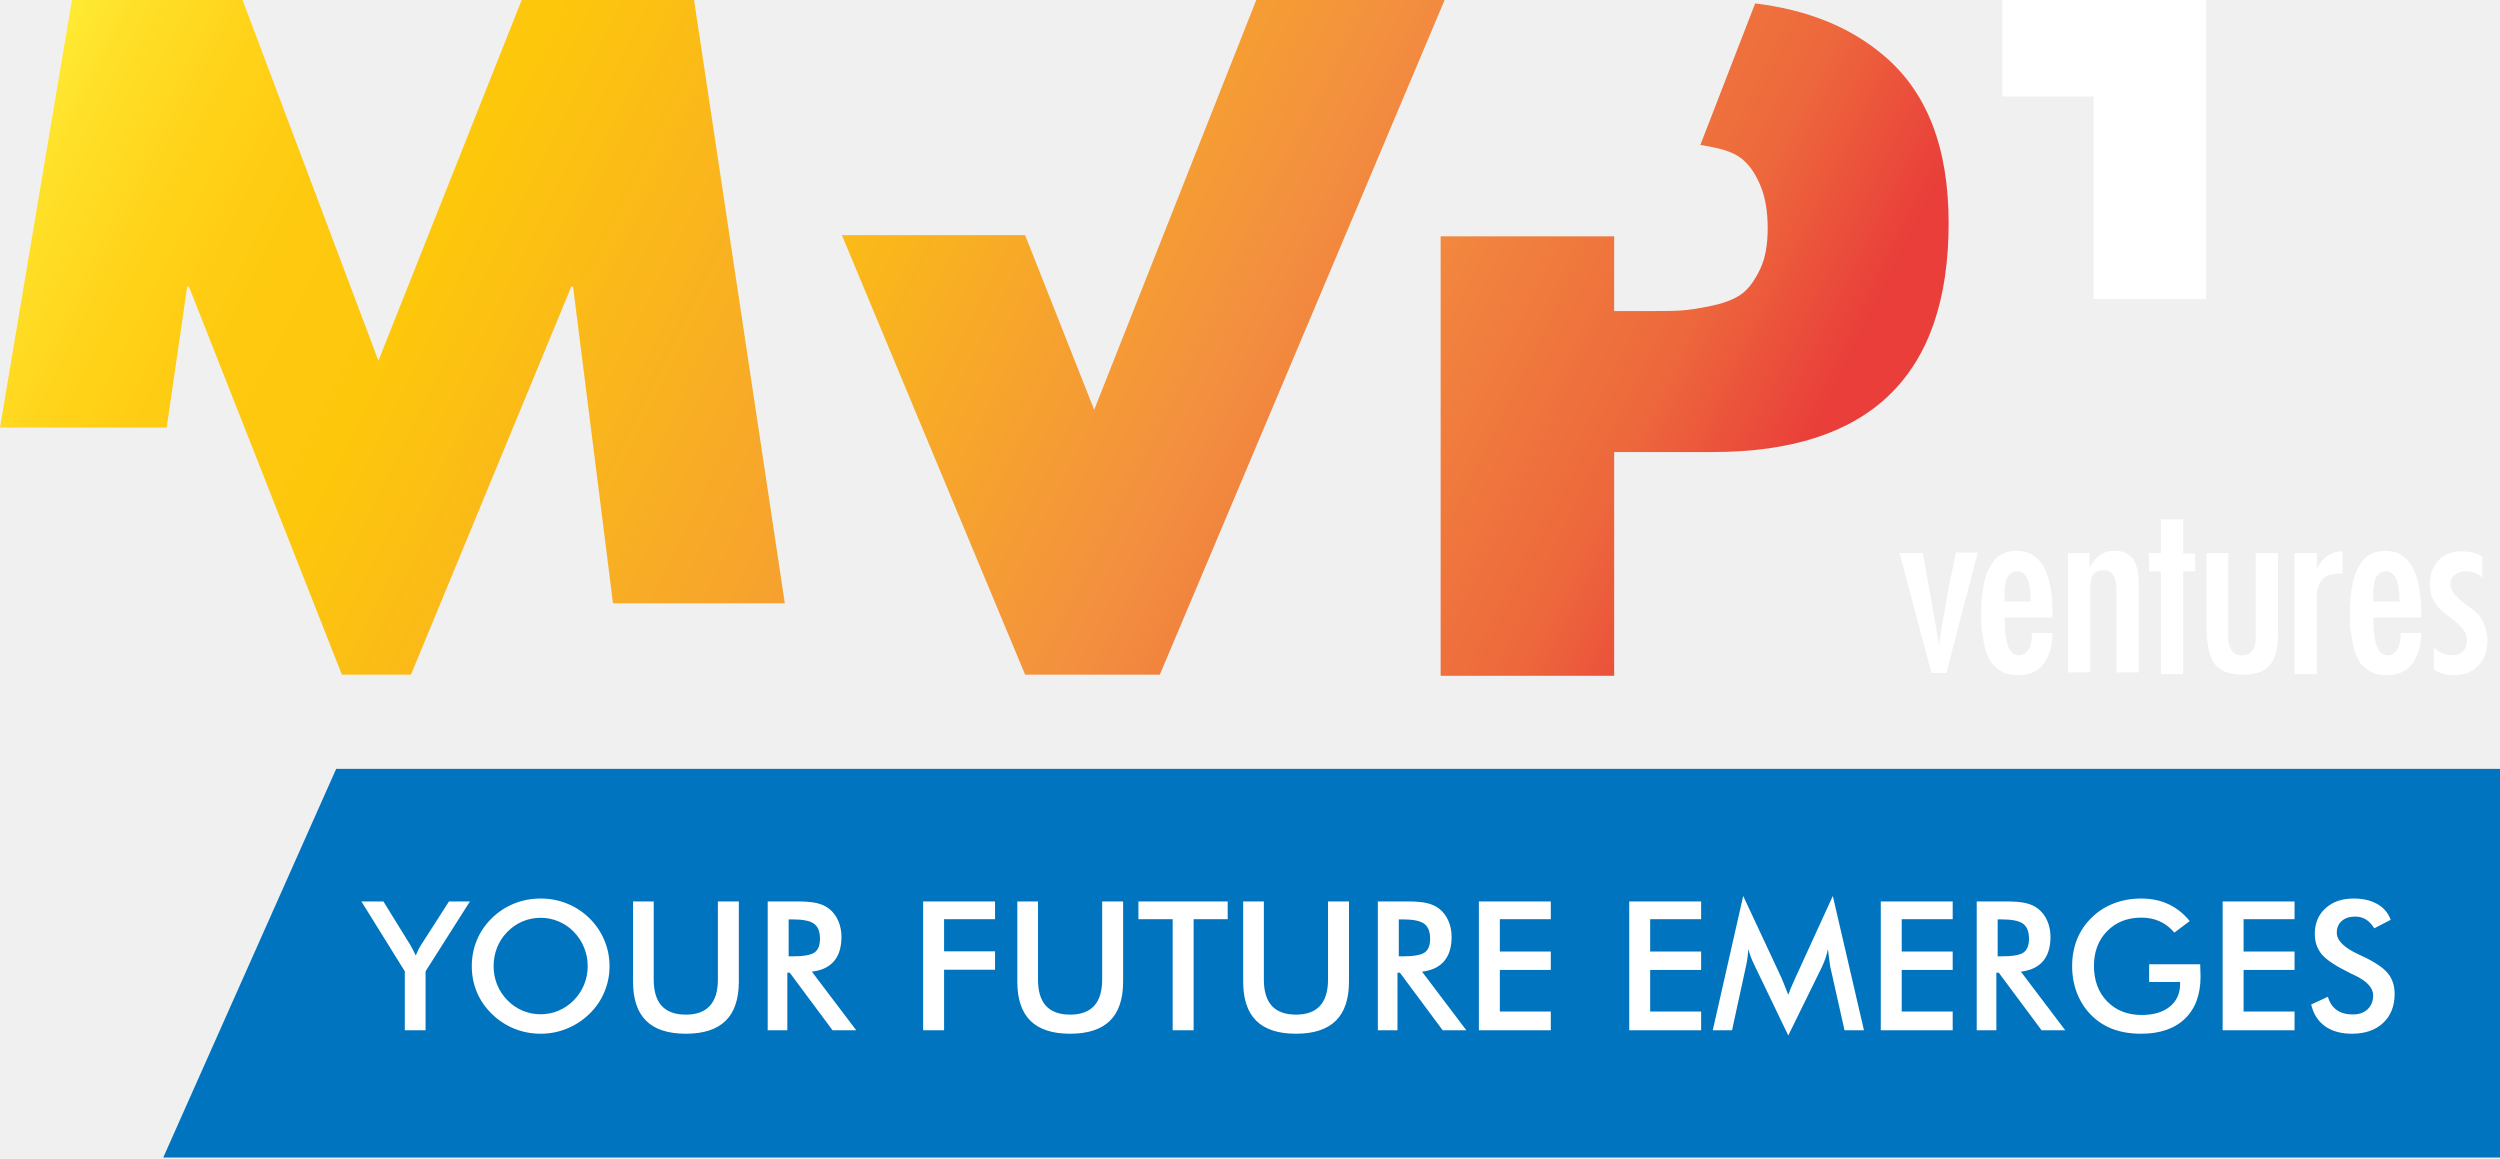
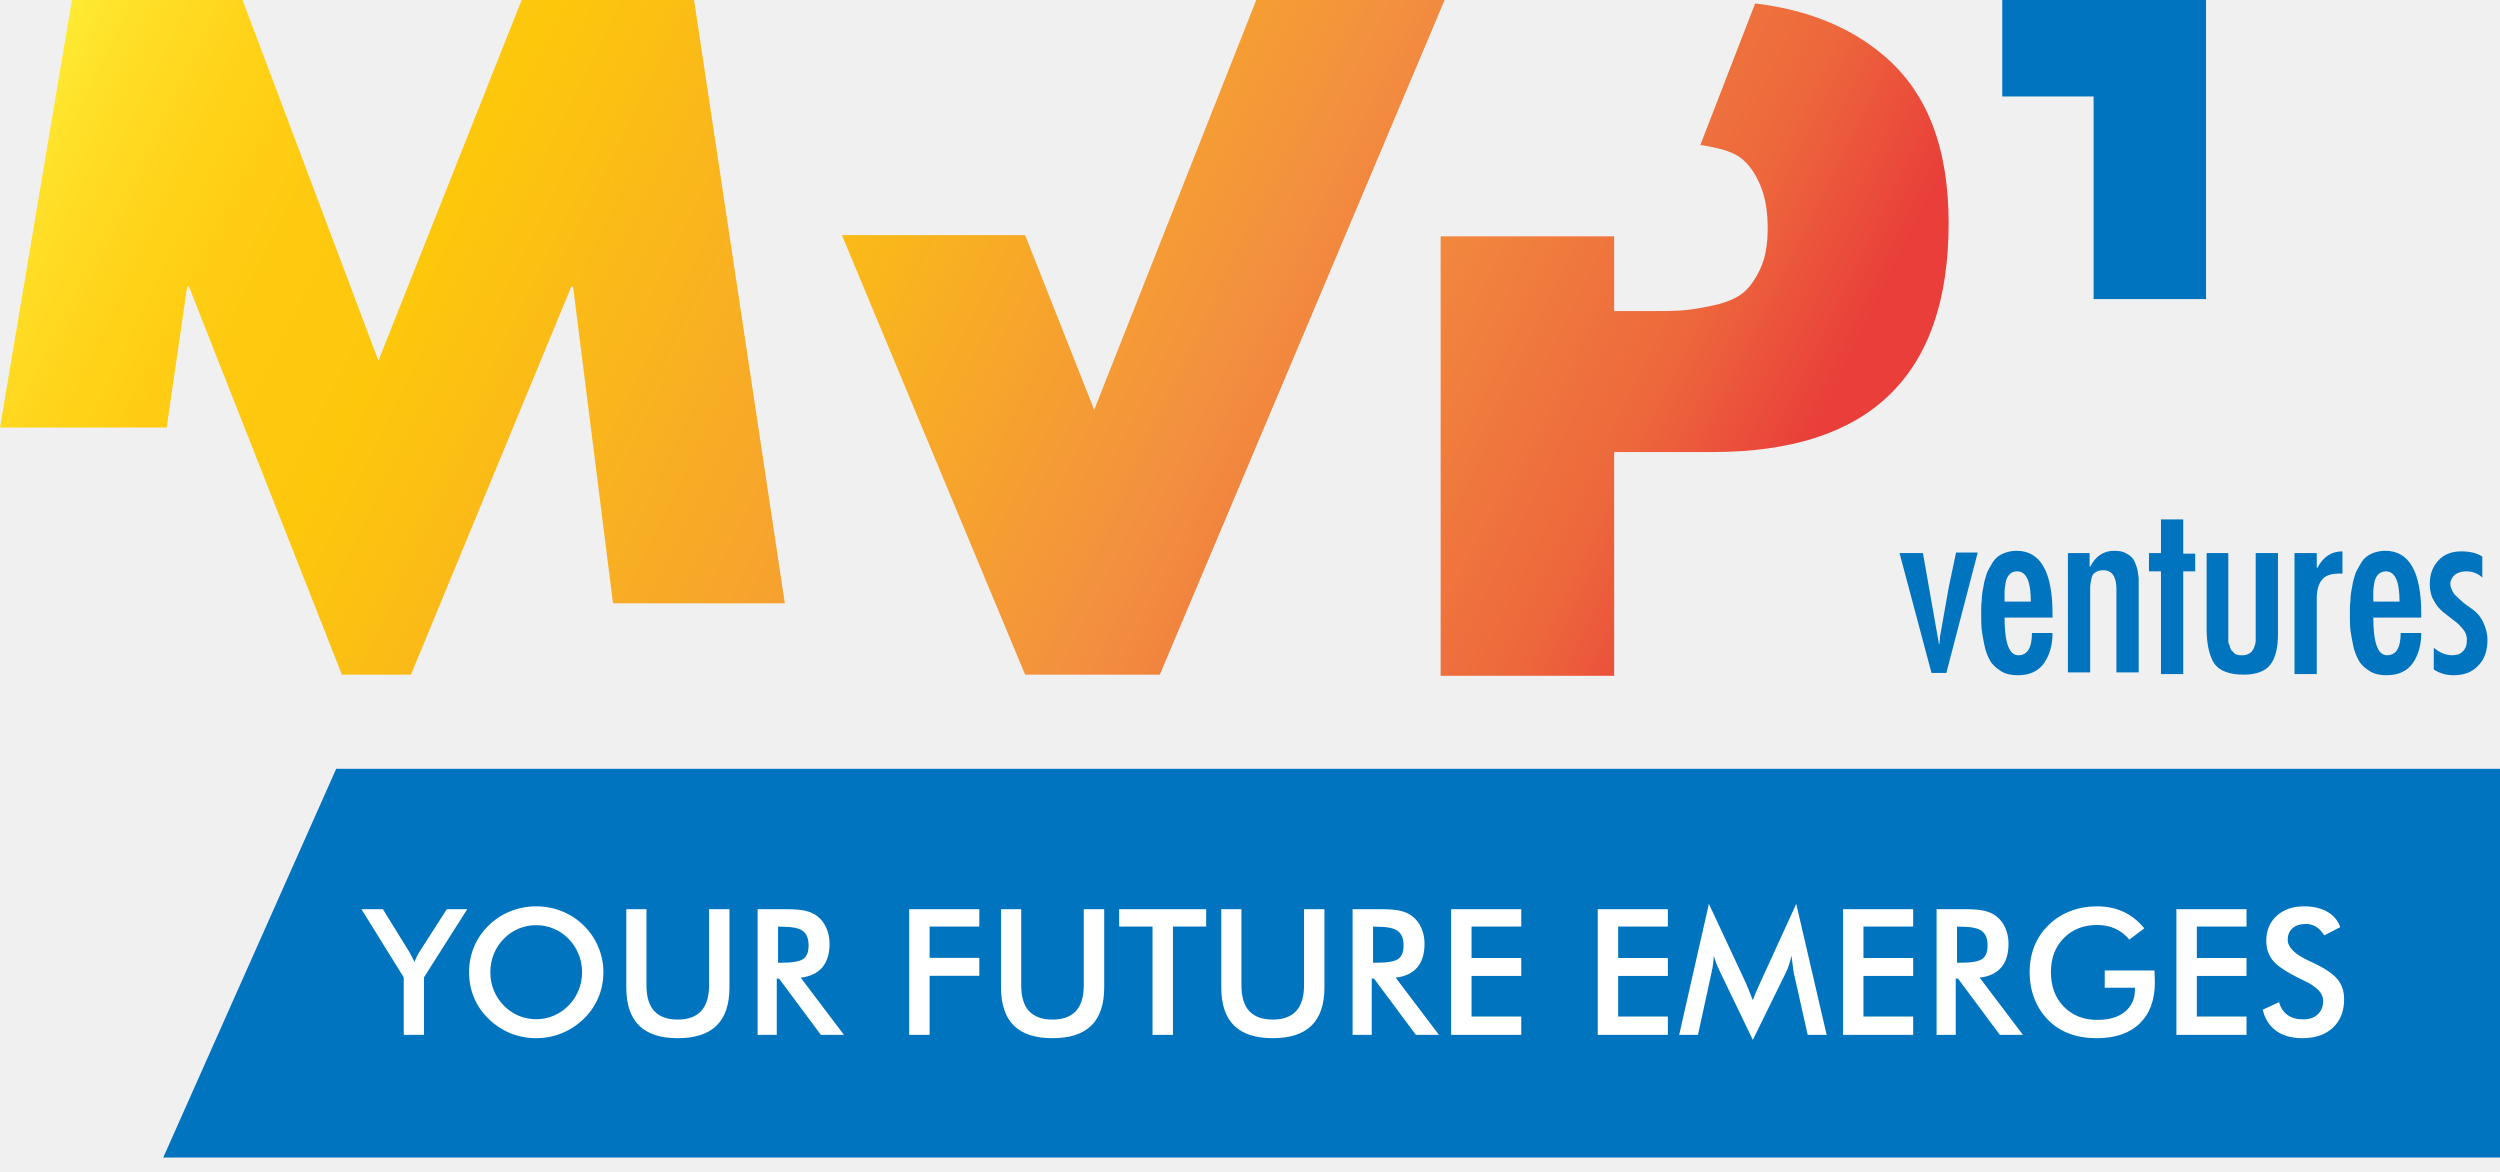
- <svg xmlns="http://www.w3.org/2000/svg" width="438" height="203" viewBox="0 0 438 203" fill="none">
-   <path d="M438 202.8H28.6L58.9 134.7H438V202.8Z" fill="#0074BE" />
-   <path d="M220.1 0L191.7 71.8L179.6 41.2H147.5L179.6 118.2H203.2L253.1 0H220.1Z" fill="url(#paint0_linear_1_99)" />
-   <path d="M330 9.7C324.1 4.7 316.6 1.7 307.5 0.6L297.9 25.4C298.7 25.5 299.6 25.7 300.6 25.9C302.8 26.4 304.5 27.1 305.6 28.2C306.7 29.2 307.7 30.7 308.5 32.7C309.3 34.7 309.7 37.1 309.7 40C309.7 42.8 309.3 45.2 308.4 47.1C307.5 49 306.5 50.4 305.4 51.3C304.3 52.2 302.5 53 300.2 53.5C297.9 54 296 54.3 294.5 54.4C293 54.5 290.8 54.5 287.9 54.5H282.8V41.4H252.4V118.4H282.8V79.2H300C327.6 79.2 341.4 65.8 341.4 39.1C341.4 25.8 337.6 16.1 330 9.7Z" fill="url(#paint1_linear_1_99)" />
-   <path d="M100.4 50.2L107.4 105.7H137.5L121.6 0H91.4L66.3 63.2L42.5 0H12.6L0 74.9H29.2L32.8 50.2H33.1L59.9 118.2H72L100.1 50.2H100.4Z" fill="url(#paint2_linear_1_99)" />
-   <path d="M366.8 52.4H386.5V0H350.8V16.9H366.8V52.4Z" fill="#FFFFFF" />
-   <path d="M332.8 96.9H336.9L339.7 112.8H339.8L339.9 111.5L341.4 103L342.7 96.8H346.5L341 117.9H338.4L332.8 96.9Z" fill="#FFFFFF" />
-   <path d="M359.8 108.2H351.2C351.2 112.6 352 114.8 353.6 114.8C355.2 114.8 356 113.5 356 110.9H359.6C359.6 113 359.1 114.8 358.1 116.2C357.1 117.6 355.6 118.3 353.5 118.3C352.4 118.3 351.4 118.1 350.6 117.6C349.8 117.1 349.1 116.5 348.7 115.8C348.3 115.1 347.9 114.2 347.7 113.2C347.5 112.2 347.3 111.2 347.2 110.4C347.1 109.6 347.1 108.6 347.1 107.5C347.1 106.6 347.1 105.9 347.2 105.2C347.2 104.5 347.3 103.7 347.5 102.8C347.6 101.9 347.9 101.1 348.1 100.4C348.4 99.7 348.8 99.1 349.2 98.4C349.6 97.8 350.2 97.3 350.9 97C351.6 96.7 352.4 96.5 353.3 96.5C357.5 96.5 359.6 100.2 359.6 107.5V108.2H359.8ZM351.2 105.4H355.8C355.8 101.8 355 100.1 353.4 100.1C352.8 100.1 352.4 100.3 352.1 100.6C351.8 100.9 351.5 101.4 351.4 102C351.3 102.6 351.2 103.2 351.2 103.5C351.2 103.9 351.2 104.4 351.2 105.1C351.2 105.3 351.2 105.4 351.2 105.4Z" fill="#FFFFFF" />
-   <path d="M366.1 96.9V99.3H366.2C367.1 97.5 368.5 96.5 370.4 96.5C371.2 96.5 371.9 96.6 372.4 96.9C373 97.2 373.4 97.5 373.7 97.9C374 98.3 374.2 98.9 374.4 99.5C374.6 100.2 374.6 100.8 374.7 101.3C374.7 101.8 374.7 102.5 374.7 103.3V117.8H370.8V103.2C370.8 101 370 99.9 368.5 99.9C368 99.9 367.5 100 367.1 100.3C366.7 100.5 366.5 100.9 366.4 101.5C366.3 102 366.2 102.5 366.2 102.8C366.2 103.1 366.2 103.6 366.2 104.3C366.2 104.5 366.2 104.6 366.2 104.7V117.8H362.3V96.9H366.1Z" fill="#FFFFFF" />
-   <path d="M378.6 91H382.5V97H384.6V100.1H382.5V118.1H378.6V100.1H376.5V96.9H378.6V91Z" fill="#FFFFFF" />
-   <path d="M386.5 96.9H390.4V110.1C390.4 110.1 390.4 110.3 390.4 110.7C390.4 111.1 390.4 111.3 390.4 111.4C390.4 111.5 390.4 111.7 390.4 112.1C390.4 112.4 390.4 112.7 390.5 112.8C390.6 112.9 390.6 113.1 390.7 113.4C390.8 113.7 390.9 113.9 391 114C391.1 114.1 391.3 114.2 391.4 114.4C391.6 114.6 391.8 114.7 392 114.7C392.2 114.8 392.5 114.8 392.8 114.8C393.1 114.8 393.3 114.8 393.6 114.7C393.8 114.6 394 114.6 394.2 114.4C394.4 114.3 394.5 114.2 394.6 114C394.7 113.9 394.8 113.7 394.9 113.5C395 113.3 395 113.1 395.1 112.9C395.1 112.8 395.2 112.5 395.2 112.3C395.2 112 395.2 111.8 395.2 111.7C395.2 111.6 395.2 111.3 395.2 111C395.2 110.7 395.2 110.5 395.2 110.4V96.9H399.1V111.1C399.1 113.4 398.7 115.2 397.8 116.4C396.9 117.6 395.3 118.2 393.1 118.2C390.5 118.2 388.8 117.5 387.9 116.2C387.1 114.9 386.6 112.9 386.6 110.2V96.9H386.5Z" fill="#FFFFFF" />
-   <path d="M405.9 96.9V99.5H406C407 97.6 408.4 96.6 410.4 96.6V100.5H409.7C408.3 100.5 407.3 100.9 406.8 101.6C406.2 102.3 405.9 103.4 405.9 104.8V118.1H402V96.9H405.9Z" fill="#FFFFFF" />
-   <path d="M424.4 108.2H415.8C415.8 112.6 416.6 114.8 418.2 114.8C419.8 114.8 420.6 113.5 420.6 110.9H424.2C424.2 113 423.7 114.8 422.7 116.2C421.7 117.6 420.2 118.3 418.1 118.3C417 118.3 416 118.1 415.2 117.6C414.4 117.1 413.7 116.5 413.3 115.8C412.9 115.1 412.5 114.2 412.3 113.2C412.1 112.2 411.9 111.2 411.8 110.4C411.7 109.6 411.7 108.6 411.7 107.5C411.7 106.6 411.7 105.9 411.8 105.2C411.8 104.5 411.9 103.7 412.1 102.8C412.2 101.9 412.5 101.1 412.7 100.4C413 99.7 413.4 99.1 413.8 98.4C414.2 97.8 414.8 97.3 415.5 97C416.2 96.7 417 96.5 417.9 96.5C422.1 96.5 424.2 100.2 424.2 107.5V108.2H424.4ZM415.8 105.4H420.4C420.4 101.8 419.6 100.1 418 100.1C417.5 100.1 417 100.3 416.7 100.6C416.4 100.9 416.1 101.4 416 102C415.9 102.6 415.8 103.2 415.8 103.5C415.8 103.9 415.8 104.4 415.8 105.1C415.8 105.3 415.8 105.4 415.8 105.4Z" fill="#FFFFFF" />
-   <path d="M434.9 97.5V101.2C434.1 100.4 433.1 100.1 432 100.1C431.3 100.1 430.6 100.3 430.1 100.7C429.6 101.1 429.3 101.7 429.3 102.3C429.3 102.9 429.6 103.5 430 104.1C430.5 104.6 431 105.1 431.6 105.6C432.2 106.1 432.9 106.5 433.5 107C434.1 107.5 434.7 108.2 435.1 109.1C435.5 110 435.8 111 435.8 112.1C435.8 114 435.3 115.5 434.2 116.6C433.1 117.8 431.7 118.3 429.8 118.3C428.6 118.3 427.5 118 426.4 117.3V113.5C427.5 114.4 428.6 114.8 429.6 114.8C430.4 114.8 431.1 114.6 431.5 114.1C432 113.6 432.2 113 432.2 112.1C432.2 111.4 432 110.8 431.5 110.2C431 109.6 430.5 109.1 429.9 108.7C429.3 108.2 428.6 107.7 428 107.2C427.4 106.7 426.8 106 426.4 105.2C425.9 104.4 425.7 103.4 425.7 102.3C425.7 100.6 426.2 99.3 427.2 98.2C428.2 97.1 429.6 96.6 431.2 96.6C432.8 96.6 433.9 96.9 434.9 97.5Z" fill="#FFFFFF" />
-   <path d="M70.921 180.507V170.175L63.318 157.931H67.174L71.908 165.595C72.021 165.79 72.16 166.047 72.324 166.366C72.499 166.685 72.674 167.029 72.848 167.399C72.992 167.039 73.141 166.7 73.296 166.382C73.46 166.063 73.63 165.77 73.805 165.503L78.662 157.931H82.332L74.56 170.175V180.507H70.921ZM102.965 169.265C102.965 168.124 102.755 167.039 102.333 166.011C101.922 164.983 101.326 164.068 100.544 163.267C99.783 162.475 98.899 161.868 97.892 161.447C96.895 161.015 95.841 160.799 94.731 160.799C93.62 160.799 92.561 161.01 91.554 161.431C90.557 161.853 89.667 162.465 88.886 163.267C88.105 164.058 87.508 164.968 87.097 165.996C86.686 167.024 86.48 168.114 86.48 169.265C86.48 170.406 86.686 171.486 87.097 172.504C87.508 173.521 88.105 174.431 88.886 175.233C89.667 176.035 90.557 176.647 91.554 177.068C92.551 177.49 93.61 177.7 94.731 177.7C95.831 177.7 96.874 177.49 97.861 177.068C98.858 176.647 99.753 176.035 100.544 175.233C101.326 174.431 101.922 173.521 102.333 172.504C102.755 171.476 102.965 170.396 102.965 169.265ZM106.79 169.265C106.79 170.869 106.486 172.385 105.88 173.814C105.284 175.243 104.41 176.518 103.258 177.639C102.097 178.759 100.786 179.618 99.326 180.214C97.866 180.81 96.334 181.108 94.731 181.108C93.106 181.108 91.554 180.81 90.073 180.214C88.603 179.607 87.303 178.749 86.172 177.639C85.021 176.518 84.147 175.248 83.55 173.83C82.954 172.411 82.656 170.89 82.656 169.265C82.656 167.651 82.954 166.13 83.55 164.701C84.147 163.272 85.021 161.992 86.172 160.861C87.323 159.74 88.629 158.887 90.089 158.301C91.549 157.715 93.096 157.422 94.731 157.422C96.355 157.422 97.892 157.715 99.341 158.301C100.801 158.887 102.107 159.74 103.258 160.861C104.41 162.002 105.284 163.292 105.88 164.731C106.486 166.16 106.79 167.672 106.79 169.265ZM110.907 157.931H114.531V171.64C114.531 173.676 114.999 175.207 115.934 176.235C116.88 177.253 118.288 177.762 120.159 177.762C122.02 177.762 123.418 177.253 124.354 176.235C125.3 175.207 125.773 173.676 125.773 171.64V157.931H129.443V171.979C129.443 175.033 128.672 177.32 127.13 178.842C125.588 180.353 123.264 181.108 120.159 181.108C117.055 181.108 114.736 180.353 113.205 178.842C111.673 177.33 110.907 175.043 110.907 171.979V157.931ZM138.171 167.553H138.834C140.777 167.553 142.067 167.327 142.705 166.875C143.342 166.423 143.661 165.621 143.661 164.469C143.661 163.225 143.316 162.352 142.628 161.848C141.949 161.334 140.685 161.077 138.834 161.077H138.171V167.553ZM137.94 170.406V180.507H134.501V157.931H139.621C141.121 157.931 142.283 158.029 143.106 158.224C143.938 158.419 144.648 158.743 145.234 159.195C145.933 159.74 146.472 160.444 146.853 161.308C147.233 162.172 147.423 163.117 147.423 164.145C147.423 165.955 146.987 167.374 146.113 168.402C145.239 169.419 143.949 170.031 142.242 170.237L150.014 180.507H145.866L138.356 170.406H137.94ZM161.734 180.507V157.931H174.333V161.046H165.404V166.674H174.333V169.897H165.404V180.507H161.734ZM178.234 157.931H181.858V171.64C181.858 173.676 182.326 175.207 183.261 176.235C184.207 177.253 185.616 177.762 187.487 177.762C189.347 177.762 190.746 177.253 191.681 176.235C192.627 175.207 193.1 173.676 193.1 171.64V157.931H196.77V171.979C196.77 175.033 195.999 177.32 194.457 178.842C192.915 180.353 190.591 181.108 187.487 181.108C184.382 181.108 182.064 180.353 180.532 178.842C179 177.33 178.234 175.043 178.234 171.979V157.931ZM209.122 161.046V180.507H205.452V161.046H199.453V157.931H215.09V161.046H209.122ZM217.804 157.931H221.428V171.64C221.428 173.676 221.896 175.207 222.831 176.235C223.777 177.253 225.185 177.762 227.056 177.762C228.917 177.762 230.315 177.253 231.251 176.235C232.197 175.207 232.67 173.676 232.67 171.64V157.931H236.34V171.979C236.34 175.033 235.569 177.32 234.027 178.842C232.485 180.353 230.161 181.108 227.056 181.108C223.952 181.108 221.633 180.353 220.102 178.842C218.57 177.33 217.804 175.043 217.804 171.979V157.931ZM245.068 167.553H245.731C247.674 167.553 248.964 167.327 249.602 166.875C250.239 166.423 250.558 165.621 250.558 164.469C250.558 163.225 250.213 162.352 249.525 161.848C248.846 161.334 247.582 161.077 245.731 161.077H245.068V167.553ZM244.837 170.406V180.507H241.398V157.931H246.517C248.018 157.931 249.18 158.029 250.003 158.224C250.835 158.419 251.545 158.743 252.131 159.195C252.83 159.74 253.369 160.444 253.75 161.308C254.13 162.172 254.32 163.117 254.32 164.145C254.32 165.955 253.884 167.374 253.01 168.402C252.136 169.419 250.846 170.031 249.139 170.237L256.911 180.507H252.763L245.253 170.406H244.837ZM259.101 180.507V157.931H271.7V161.046H262.771V166.705H271.7V169.928H262.771V177.222H271.7V180.507H259.101ZM285.44 180.507V157.931H298.038V161.046H289.11V166.705H298.038V169.928H289.11V177.222H298.038V180.507H285.44ZM320.661 169.358C320.62 169.183 320.553 168.7 320.46 167.908C320.378 167.25 320.306 166.705 320.244 166.274C320.152 166.788 320.018 167.302 319.843 167.816C319.679 168.33 319.468 168.854 319.211 169.389L313.305 181.417L307.399 169.142C307.152 168.638 306.936 168.15 306.751 167.677C306.576 167.204 306.422 166.736 306.289 166.274C306.278 166.746 306.237 167.245 306.165 167.769C306.103 168.283 306.006 168.823 305.872 169.389L303.451 180.507H300.074L305.41 156.975L312.071 171.224C312.174 171.45 312.328 171.825 312.534 172.349C312.75 172.874 313.007 173.521 313.305 174.292C313.521 173.645 313.86 172.822 314.323 171.825C314.446 171.558 314.539 171.352 314.6 171.208L321.108 156.975L326.567 180.507H323.159L320.661 169.358ZM329.512 180.507V157.931H342.111V161.046H333.182V166.705H342.111V169.928H333.182V177.222H342.111V180.507H329.512ZM349.991 167.553H350.654C352.597 167.553 353.887 167.327 354.525 166.875C355.162 166.423 355.481 165.621 355.481 164.469C355.481 163.225 355.136 162.352 354.448 161.848C353.769 161.334 352.505 161.077 350.654 161.077H349.991V167.553ZM349.76 170.406V180.507H346.321V157.931H351.441C352.942 157.931 354.103 158.029 354.926 158.224C355.758 158.419 356.468 158.743 357.054 159.195C357.753 159.74 358.293 160.444 358.673 161.308C359.053 162.172 359.244 163.117 359.244 164.145C359.244 165.955 358.807 167.374 357.933 168.402C357.059 169.419 355.769 170.031 354.062 170.237L361.834 180.507H357.686L350.176 170.406H349.76ZM376.53 168.941H385.474C385.474 169.096 385.479 169.311 385.49 169.589C385.521 170.319 385.536 170.812 385.536 171.069C385.536 174.246 384.626 176.713 382.807 178.471C380.987 180.229 378.422 181.108 375.112 181.108C373.261 181.108 371.611 180.836 370.161 180.291C368.712 179.746 367.442 178.924 366.353 177.824C365.283 176.734 364.461 175.454 363.885 173.984C363.32 172.514 363.037 170.941 363.037 169.265C363.037 167.559 363.325 165.986 363.901 164.546C364.487 163.107 365.35 161.838 366.491 160.737C367.591 159.658 368.882 158.836 370.362 158.27C371.842 157.705 373.426 157.422 375.112 157.422C376.89 157.422 378.478 157.746 379.877 158.394C381.285 159.041 382.539 160.033 383.639 161.37L380.956 163.39C380.195 162.506 379.337 161.848 378.381 161.416C377.425 160.984 376.356 160.768 375.173 160.768C372.726 160.768 370.727 161.555 369.175 163.128C367.632 164.69 366.861 166.726 366.861 169.234C366.861 171.784 367.632 173.855 369.175 175.449C370.727 177.032 372.737 177.824 375.204 177.824C377.301 177.824 378.951 177.335 380.154 176.359C381.357 175.382 381.958 174.051 381.958 172.365V172.041H376.53V168.941ZM389.407 180.507V157.931H402.005V161.046H393.077V166.705H402.005V169.928H393.077V177.222H402.005V180.507H389.407ZM404.92 175.989L407.85 174.632C408.128 175.639 408.636 176.41 409.377 176.945C410.117 177.469 411.063 177.731 412.214 177.731C413.304 177.731 414.167 177.428 414.805 176.821C415.452 176.215 415.776 175.403 415.776 174.385C415.776 173.059 414.676 171.876 412.476 170.838C412.168 170.684 411.931 170.571 411.767 170.499C409.279 169.286 407.619 168.191 406.786 167.214C405.963 166.227 405.552 165.024 405.552 163.606C405.552 161.766 406.174 160.275 407.418 159.134C408.672 157.993 410.312 157.422 412.337 157.422C414.003 157.422 415.396 157.746 416.516 158.394C417.637 159.031 418.413 159.951 418.845 161.154L415.977 162.634C415.524 161.925 415.026 161.406 414.481 161.077C413.946 160.748 413.329 160.583 412.63 160.583C411.643 160.583 410.857 160.84 410.271 161.354C409.695 161.868 409.407 162.557 409.407 163.421C409.407 164.778 410.682 166.042 413.232 167.214C413.427 167.307 413.581 167.379 413.694 167.43C415.925 168.458 417.457 169.466 418.29 170.453C419.123 171.429 419.539 172.653 419.539 174.123C419.539 176.261 418.866 177.963 417.519 179.227C416.172 180.481 414.352 181.108 412.06 181.108C410.137 181.108 408.559 180.666 407.326 179.782C406.102 178.898 405.3 177.634 404.92 175.989Z" fill="white" />
+ <svg xmlns="http://www.w3.org/2000/svg" width="128" height="60" viewBox="0 0 128 60" fill="none">
+   <path d="M128 59.266H8.358L17.213 39.364H128V59.266Z" fill="#0074BE" />
+   <path d="M64.321 0L56.022 20.983L52.486 12.04H43.105L52.486 34.542H59.383L73.965 0H64.321Z" fill="url(#paint0_linear_643_70)" />
+   <path d="M96.438 2.835C94.714 1.373 92.522 0.497 89.863 0.175L87.058 7.423C87.291 7.452 87.554 7.51 87.847 7.569C88.49 7.715 88.986 7.92 89.308 8.241C89.629 8.533 89.921 8.972 90.155 9.556C90.389 10.141 90.506 10.842 90.506 11.689C90.506 12.508 90.389 13.209 90.126 13.764C89.863 14.32 89.571 14.729 89.249 14.992C88.928 15.255 88.402 15.489 87.73 15.635C87.058 15.781 86.502 15.868 86.064 15.898C85.626 15.927 84.983 15.927 84.135 15.927H82.645V12.099H73.761V34.601H82.645V23.145H87.671C95.737 23.145 99.77 19.229 99.77 11.426C99.77 7.54 98.659 4.705 96.438 2.835Z" fill="url(#paint1_linear_643_70)" />
+   <path d="M29.341 14.67L31.386 30.89H40.183L35.536 0H26.71L19.375 18.469L12.42 0H3.682L0 21.889H8.533L9.585 14.67H9.673L17.505 34.542H21.041L29.253 14.67H29.341Z" fill="url(#paint2_linear_643_70)" />
+   <path d="M107.193 15.313H112.95V0H102.517V4.939H107.193V15.313Z" fill="#0074BE" />
+   <path d="M97.256 28.318H98.454L99.273 32.964H99.302L99.331 32.584L99.77 30.1L100.15 28.289H101.26L99.653 34.455H98.893L97.256 28.318Z" fill="#0074BE" />
+   <path d="M105.147 31.62H102.634C102.634 32.906 102.868 33.549 103.335 33.549C103.803 33.549 104.036 33.169 104.036 32.409H105.089C105.089 33.023 104.942 33.549 104.65 33.958C104.358 34.367 103.92 34.572 103.306 34.572C102.984 34.572 102.692 34.513 102.458 34.367C102.225 34.221 102.02 34.046 101.903 33.841C101.786 33.636 101.669 33.373 101.611 33.081C101.552 32.789 101.494 32.497 101.465 32.263C101.436 32.029 101.436 31.737 101.436 31.416C101.436 31.152 101.436 30.948 101.465 30.743C101.465 30.539 101.494 30.305 101.552 30.042C101.582 29.779 101.669 29.545 101.728 29.341C101.815 29.136 101.932 28.961 102.049 28.756C102.166 28.581 102.341 28.435 102.546 28.347C102.751 28.259 102.984 28.201 103.247 28.201C104.475 28.201 105.089 29.282 105.089 31.416V31.62H105.147ZM102.634 30.802H103.978C103.978 29.75 103.744 29.253 103.277 29.253C103.101 29.253 102.984 29.311 102.897 29.399C102.809 29.487 102.721 29.633 102.692 29.808C102.663 29.984 102.634 30.159 102.634 30.247C102.634 30.363 102.634 30.51 102.634 30.714C102.634 30.773 102.634 30.802 102.634 30.802Z" fill="#0074BE" />
+   <path d="M106.988 28.318V29.019H107.017C107.28 28.493 107.689 28.201 108.245 28.201C108.478 28.201 108.683 28.23 108.829 28.318C109.004 28.405 109.121 28.493 109.209 28.61C109.297 28.727 109.355 28.902 109.414 29.078C109.472 29.282 109.472 29.457 109.501 29.604C109.501 29.75 109.501 29.954 109.501 30.188V34.426H108.361V30.159C108.361 29.516 108.128 29.195 107.689 29.195C107.543 29.195 107.397 29.224 107.28 29.311C107.163 29.37 107.105 29.487 107.076 29.662C107.046 29.808 107.017 29.954 107.017 30.042C107.017 30.13 107.017 30.276 107.017 30.48C107.017 30.539 107.017 30.568 107.017 30.597V34.426H105.877V28.318H106.988Z" fill="#0074BE" />
+   <path d="M110.641 26.594H111.781V28.347H112.394V29.253H111.781V34.513H110.641V29.253H110.027V28.318H110.641V26.594Z" fill="#0074BE" />
+   <path d="M112.95 28.318H114.089V32.175C114.089 32.175 114.089 32.234 114.089 32.351C114.089 32.468 114.089 32.526 114.089 32.555C114.089 32.584 114.089 32.643 114.089 32.76C114.089 32.847 114.089 32.935 114.119 32.964C114.148 32.993 114.148 33.052 114.177 33.14C114.206 33.227 114.236 33.286 114.265 33.315C114.294 33.344 114.352 33.373 114.382 33.432C114.44 33.49 114.499 33.52 114.557 33.52C114.615 33.549 114.703 33.549 114.791 33.549C114.878 33.549 114.937 33.549 115.025 33.52C115.083 33.49 115.141 33.49 115.2 33.432C115.258 33.403 115.288 33.373 115.317 33.315C115.346 33.286 115.375 33.227 115.404 33.169C115.434 33.11 115.434 33.052 115.463 32.993C115.463 32.964 115.492 32.877 115.492 32.818C115.492 32.73 115.492 32.672 115.492 32.643C115.492 32.614 115.492 32.526 115.492 32.438C115.492 32.351 115.492 32.292 115.492 32.263V28.318H116.632V32.468C116.632 33.14 116.515 33.666 116.252 34.016C115.989 34.367 115.521 34.542 114.878 34.542C114.119 34.542 113.622 34.338 113.359 33.958C113.125 33.578 112.979 32.993 112.979 32.205V28.318H112.95Z" fill="#0074BE" />
+   <path d="M118.619 28.318V29.078H118.648C118.941 28.522 119.35 28.23 119.934 28.23V29.37H119.73C119.321 29.37 119.028 29.487 118.882 29.691C118.707 29.896 118.619 30.217 118.619 30.626V34.513H117.479V28.318H118.619Z" fill="#0074BE" />
+   <path d="M124.025 31.62H121.512C121.512 32.906 121.746 33.549 122.214 33.549C122.681 33.549 122.915 33.169 122.915 32.409H123.967C123.967 33.023 123.821 33.549 123.529 33.958C123.236 34.367 122.798 34.572 122.184 34.572C121.863 34.572 121.571 34.513 121.337 34.367C121.103 34.221 120.898 34.046 120.782 33.841C120.665 33.636 120.548 33.373 120.489 33.081C120.431 32.789 120.372 32.497 120.343 32.263C120.314 32.029 120.314 31.737 120.314 31.416C120.314 31.152 120.314 30.948 120.343 30.743C120.343 30.539 120.372 30.305 120.431 30.042C120.46 29.779 120.548 29.545 120.606 29.341C120.694 29.136 120.811 28.961 120.928 28.756C121.045 28.581 121.22 28.435 121.424 28.347C121.629 28.259 121.863 28.201 122.126 28.201C123.353 28.201 123.967 29.282 123.967 31.416V31.62H124.025ZM121.512 30.802H122.856C122.856 29.75 122.623 29.253 122.155 29.253C122.009 29.253 121.863 29.311 121.775 29.399C121.687 29.487 121.6 29.633 121.571 29.808C121.541 29.984 121.512 30.159 121.512 30.247C121.512 30.363 121.512 30.51 121.512 30.714C121.512 30.773 121.512 30.802 121.512 30.802Z" fill="#0074BE" />
+   <path d="M127.094 28.493V29.574C126.86 29.341 126.568 29.253 126.246 29.253C126.042 29.253 125.837 29.311 125.691 29.428C125.545 29.545 125.457 29.721 125.457 29.896C125.457 30.071 125.545 30.247 125.662 30.422C125.808 30.568 125.954 30.714 126.129 30.86C126.305 31.006 126.509 31.123 126.685 31.269C126.86 31.416 127.035 31.62 127.152 31.883C127.269 32.146 127.357 32.438 127.357 32.76C127.357 33.315 127.211 33.753 126.889 34.075C126.568 34.425 126.159 34.572 125.603 34.572C125.253 34.572 124.931 34.484 124.61 34.279V33.169C124.931 33.432 125.253 33.549 125.545 33.549C125.779 33.549 125.983 33.49 126.1 33.344C126.246 33.198 126.305 33.023 126.305 32.76C126.305 32.555 126.246 32.38 126.1 32.205C125.954 32.029 125.808 31.883 125.633 31.766C125.457 31.62 125.253 31.474 125.077 31.328C124.902 31.182 124.727 30.977 124.61 30.743C124.464 30.509 124.405 30.217 124.405 29.896C124.405 29.399 124.551 29.019 124.844 28.698C125.136 28.376 125.545 28.23 126.013 28.23C126.48 28.23 126.802 28.318 127.094 28.493Z" fill="#0074BE" />
+   <path d="M20.671 52.984V50.039L18.505 46.55H19.604L20.953 48.734C20.985 48.79 21.024 48.863 21.071 48.954C21.121 49.045 21.171 49.143 21.221 49.248C21.262 49.146 21.304 49.049 21.348 48.958C21.395 48.868 21.443 48.784 21.493 48.708L22.877 46.55H23.923L21.709 50.039V52.984H20.671ZM29.803 49.78C29.803 49.455 29.743 49.146 29.623 48.853C29.506 48.56 29.336 48.299 29.113 48.071C28.896 47.845 28.645 47.672 28.357 47.552C28.073 47.429 27.773 47.368 27.456 47.368C27.14 47.368 26.838 47.428 26.551 47.548C26.267 47.668 26.014 47.842 25.791 48.071C25.568 48.296 25.398 48.556 25.281 48.849C25.164 49.142 25.105 49.452 25.105 49.78C25.105 50.105 25.164 50.413 25.281 50.703C25.398 50.993 25.568 51.252 25.791 51.481C26.014 51.709 26.267 51.884 26.551 52.004C26.835 52.124 27.137 52.184 27.456 52.184C27.77 52.184 28.067 52.124 28.349 52.004C28.633 51.884 28.888 51.709 29.113 51.481C29.336 51.252 29.506 50.993 29.623 50.703C29.743 50.41 29.803 50.102 29.803 49.78ZM30.893 49.78C30.893 50.237 30.807 50.669 30.634 51.077C30.464 51.484 30.215 51.847 29.887 52.166C29.556 52.486 29.182 52.73 28.766 52.9C28.35 53.07 27.914 53.155 27.456 53.155C26.994 53.155 26.551 53.07 26.129 52.9C25.71 52.727 25.34 52.483 25.018 52.166C24.689 51.847 24.44 51.485 24.27 51.081C24.101 50.677 24.016 50.243 24.016 49.78C24.016 49.32 24.101 48.887 24.27 48.479C24.44 48.072 24.689 47.707 25.018 47.385C25.346 47.066 25.718 46.823 26.134 46.656C26.55 46.489 26.991 46.405 27.456 46.405C27.919 46.405 28.357 46.489 28.77 46.656C29.186 46.823 29.559 47.066 29.887 47.385C30.215 47.71 30.464 48.078 30.634 48.488C30.807 48.895 30.893 49.326 30.893 49.78ZM32.066 46.55H33.099V50.457C33.099 51.037 33.232 51.474 33.499 51.767C33.769 52.056 34.17 52.202 34.703 52.202C35.233 52.202 35.632 52.056 35.898 51.767C36.168 51.474 36.303 51.037 36.303 50.457V46.55H37.349V50.554C37.349 51.424 37.129 52.076 36.69 52.509C36.25 52.94 35.588 53.155 34.703 53.155C33.818 53.155 33.158 52.94 32.721 52.509C32.285 52.078 32.066 51.427 32.066 50.554V46.55ZM39.836 49.292H40.025C40.579 49.292 40.946 49.228 41.128 49.099C41.31 48.97 41.4 48.742 41.4 48.413C41.4 48.059 41.302 47.81 41.106 47.666C40.913 47.52 40.552 47.447 40.025 47.447H39.836V49.292ZM39.77 50.105V52.984H38.79V46.55H40.249C40.677 46.55 41.008 46.578 41.242 46.634C41.48 46.689 41.682 46.782 41.849 46.91C42.048 47.066 42.202 47.267 42.31 47.513C42.419 47.759 42.473 48.028 42.473 48.321C42.473 48.837 42.348 49.241 42.099 49.534C41.85 49.824 41.482 49.998 40.996 50.057L43.211 52.984H42.029L39.889 50.105H39.77ZM46.551 52.984V46.55H50.141V47.438H47.597V49.042H50.141V49.96H47.597V52.984H46.551ZM51.253 46.55H52.286V50.457C52.286 51.037 52.419 51.474 52.685 51.767C52.955 52.056 53.356 52.202 53.89 52.202C54.42 52.202 54.818 52.056 55.085 51.767C55.355 51.474 55.489 51.037 55.489 50.457V46.55H56.535V50.554C56.535 51.424 56.315 52.076 55.876 52.509C55.437 52.94 54.774 53.155 53.89 53.155C53.005 53.155 52.344 52.94 51.908 52.509C51.471 52.078 51.253 51.427 51.253 50.554V46.55ZM60.055 47.438V52.984H59.009V47.438H57.3V46.55H61.756V47.438H60.055ZM62.529 46.55H63.562V50.457C63.562 51.037 63.695 51.474 63.962 51.767C64.231 52.056 64.633 52.202 65.166 52.202C65.696 52.202 66.095 52.056 66.361 51.767C66.631 51.474 66.766 51.037 66.766 50.457V46.55H67.811V50.554C67.811 51.424 67.592 52.076 67.152 52.509C66.713 52.94 66.051 53.155 65.166 53.155C64.281 53.155 63.621 52.94 63.184 52.509C62.748 52.078 62.529 51.427 62.529 50.554V46.55ZM70.299 49.292H70.488C71.041 49.292 71.409 49.228 71.591 49.099C71.772 48.97 71.863 48.742 71.863 48.413C71.863 48.059 71.765 47.81 71.569 47.666C71.376 47.52 71.015 47.447 70.488 47.447H70.299V49.292ZM70.233 50.105V52.984H69.253V46.55H70.712C71.14 46.55 71.471 46.578 71.705 46.634C71.942 46.689 72.144 46.782 72.311 46.91C72.511 47.066 72.665 47.267 72.773 47.513C72.881 47.759 72.936 48.028 72.936 48.321C72.936 48.837 72.811 49.241 72.562 49.534C72.313 49.824 71.945 49.998 71.459 50.057L73.674 52.984H72.492L70.352 50.105H70.233ZM74.298 52.984V46.55H77.888V47.438H75.344V49.051H77.888V49.969H75.344V52.048H77.888V52.984H74.298ZM81.804 52.984V46.55H85.394V47.438H82.85V49.051H85.394V49.969H82.85V52.048H85.394V52.984H81.804ZM91.841 49.806C91.829 49.757 91.81 49.619 91.784 49.393C91.76 49.206 91.74 49.051 91.722 48.928C91.696 49.074 91.658 49.221 91.608 49.367C91.561 49.514 91.501 49.663 91.428 49.815L89.745 53.243L88.061 49.745C87.991 49.601 87.93 49.462 87.877 49.328C87.827 49.193 87.783 49.059 87.745 48.928C87.742 49.062 87.731 49.205 87.71 49.354C87.692 49.5 87.665 49.654 87.626 49.815L86.936 52.984H85.974L87.495 46.278L89.393 50.338C89.422 50.403 89.466 50.51 89.525 50.659C89.586 50.809 89.66 50.993 89.745 51.213C89.806 51.028 89.903 50.794 90.035 50.51C90.07 50.434 90.096 50.375 90.114 50.334L91.968 46.278L93.524 52.984H92.553L91.841 49.806ZM94.363 52.984V46.55H97.954V47.438H95.409V49.051H97.954V49.969H95.409V52.048H97.954V52.984H94.363ZM100.199 49.292H100.388C100.942 49.292 101.31 49.228 101.491 49.099C101.673 48.97 101.764 48.742 101.764 48.413C101.764 48.059 101.666 47.81 101.469 47.666C101.276 47.52 100.916 47.447 100.388 47.447H100.199V49.292ZM100.133 50.105V52.984H99.153V46.55H100.612C101.04 46.55 101.371 46.578 101.605 46.634C101.843 46.689 102.045 46.782 102.212 46.91C102.411 47.066 102.565 47.267 102.673 47.513C102.782 47.759 102.836 48.028 102.836 48.321C102.836 48.837 102.711 49.241 102.462 49.534C102.213 49.824 101.846 49.998 101.359 50.057L103.574 52.984H102.392L100.252 50.105H100.133ZM107.762 49.688H110.311C110.311 49.732 110.312 49.793 110.315 49.872C110.324 50.08 110.329 50.221 110.329 50.294C110.329 51.2 110.069 51.903 109.551 52.404C109.032 52.905 108.301 53.155 107.358 53.155C106.831 53.155 106.36 53.078 105.947 52.922C105.534 52.767 105.172 52.533 104.862 52.219C104.557 51.909 104.323 51.544 104.159 51.125C103.998 50.706 103.917 50.258 103.917 49.78C103.917 49.294 103.999 48.846 104.163 48.435C104.33 48.025 104.576 47.663 104.901 47.35C105.215 47.042 105.583 46.808 106.004 46.647C106.426 46.486 106.877 46.405 107.358 46.405C107.865 46.405 108.317 46.497 108.716 46.682C109.117 46.867 109.475 47.149 109.788 47.53L109.023 48.106C108.807 47.854 108.562 47.666 108.29 47.543C108.017 47.42 107.712 47.359 107.375 47.359C106.678 47.359 106.108 47.583 105.666 48.031C105.227 48.476 105.007 49.056 105.007 49.771C105.007 50.498 105.227 51.088 105.666 51.542C106.108 51.993 106.681 52.219 107.384 52.219C107.982 52.219 108.452 52.08 108.795 51.802C109.138 51.523 109.309 51.144 109.309 50.663V50.571H107.762V49.688ZM111.432 52.984V46.55H115.022V47.438H112.478V49.051H115.022V49.969H112.478V52.048H115.022V52.984H111.432ZM115.853 51.696L116.688 51.309C116.767 51.597 116.912 51.816 117.123 51.969C117.333 52.118 117.603 52.193 117.931 52.193C118.242 52.193 118.488 52.106 118.669 51.934C118.854 51.761 118.946 51.529 118.946 51.239C118.946 50.861 118.633 50.524 118.006 50.228C117.918 50.184 117.851 50.152 117.804 50.132C117.095 49.786 116.622 49.474 116.384 49.196C116.15 48.914 116.033 48.572 116.033 48.167C116.033 47.643 116.21 47.218 116.564 46.893C116.922 46.568 117.389 46.405 117.966 46.405C118.441 46.405 118.838 46.497 119.157 46.682C119.477 46.864 119.698 47.126 119.821 47.469L119.003 47.891C118.875 47.688 118.732 47.54 118.577 47.447C118.425 47.353 118.249 47.306 118.05 47.306C117.769 47.306 117.544 47.379 117.377 47.526C117.213 47.672 117.131 47.868 117.131 48.115C117.131 48.501 117.495 48.862 118.221 49.196C118.277 49.222 118.321 49.243 118.353 49.257C118.989 49.55 119.425 49.837 119.663 50.118C119.9 50.397 120.019 50.745 120.019 51.164C120.019 51.774 119.827 52.259 119.443 52.619C119.059 52.976 118.541 53.155 117.887 53.155C117.339 53.155 116.89 53.029 116.538 52.777C116.189 52.525 115.961 52.165 115.853 51.696Z" fill="white" />
  <defs>
-     <linearGradient id="paint0_linear_1_99" x1="80.684" y1="-7.74" x2="282.448" y2="91.68" gradientUnits="userSpaceOnUse">
+     <linearGradient id="paint0_linear_643_70" x1="23.579" y1="-2.262" x2="82.542" y2="26.792" gradientUnits="userSpaceOnUse">
      <stop stop-color="#FFF33B" />
      <stop offset="0.059" stop-color="#FFE029" />
      <stop offset="0.13" stop-color="#FFD218" />
      <stop offset="0.203" stop-color="#FEC90F" />
      <stop offset="0.281" stop-color="#FDC70C" />
      <stop offset="0.668" stop-color="#F3903F" />
      <stop offset="0.888" stop-color="#ED683C" />
      <stop offset="1" stop-color="#E93E3A" />
    </linearGradient>
-     <linearGradient id="paint1_linear_1_99" x1="86.031" y1="-37.741" x2="318.024" y2="76.575" gradientUnits="userSpaceOnUse">
+     <linearGradient id="paint1_linear_643_70" x1="25.142" y1="-11.029" x2="92.939" y2="22.378" gradientUnits="userSpaceOnUse">
      <stop stop-color="#FFF33B" />
      <stop offset="0.059" stop-color="#FFE029" />
      <stop offset="0.13" stop-color="#FFD218" />
      <stop offset="0.203" stop-color="#FEC90F" />
      <stop offset="0.281" stop-color="#FDC70C" />
      <stop offset="0.668" stop-color="#F3903F" />
      <stop offset="0.888" stop-color="#ED683C" />
      <stop offset="1" stop-color="#E93E3A" />
    </linearGradient>
-     <linearGradient id="paint2_linear_1_99" x1="-2.418" y1="13.187" x2="267.321" y2="146.102" gradientUnits="userSpaceOnUse">
+     <linearGradient id="paint2_linear_643_70" x1="-0.707" y1="3.854" x2="78.121" y2="42.696" gradientUnits="userSpaceOnUse">
      <stop stop-color="#FFF33B" />
      <stop offset="0.059" stop-color="#FFE029" />
      <stop offset="0.13" stop-color="#FFD218" />
      <stop offset="0.203" stop-color="#FEC90F" />
      <stop offset="0.281" stop-color="#FDC70C" />
      <stop offset="0.668" stop-color="#F3903F" />
      <stop offset="0.888" stop-color="#ED683C" />
      <stop offset="1" stop-color="#E93E3A" />
    </linearGradient>
  </defs>
</svg>
